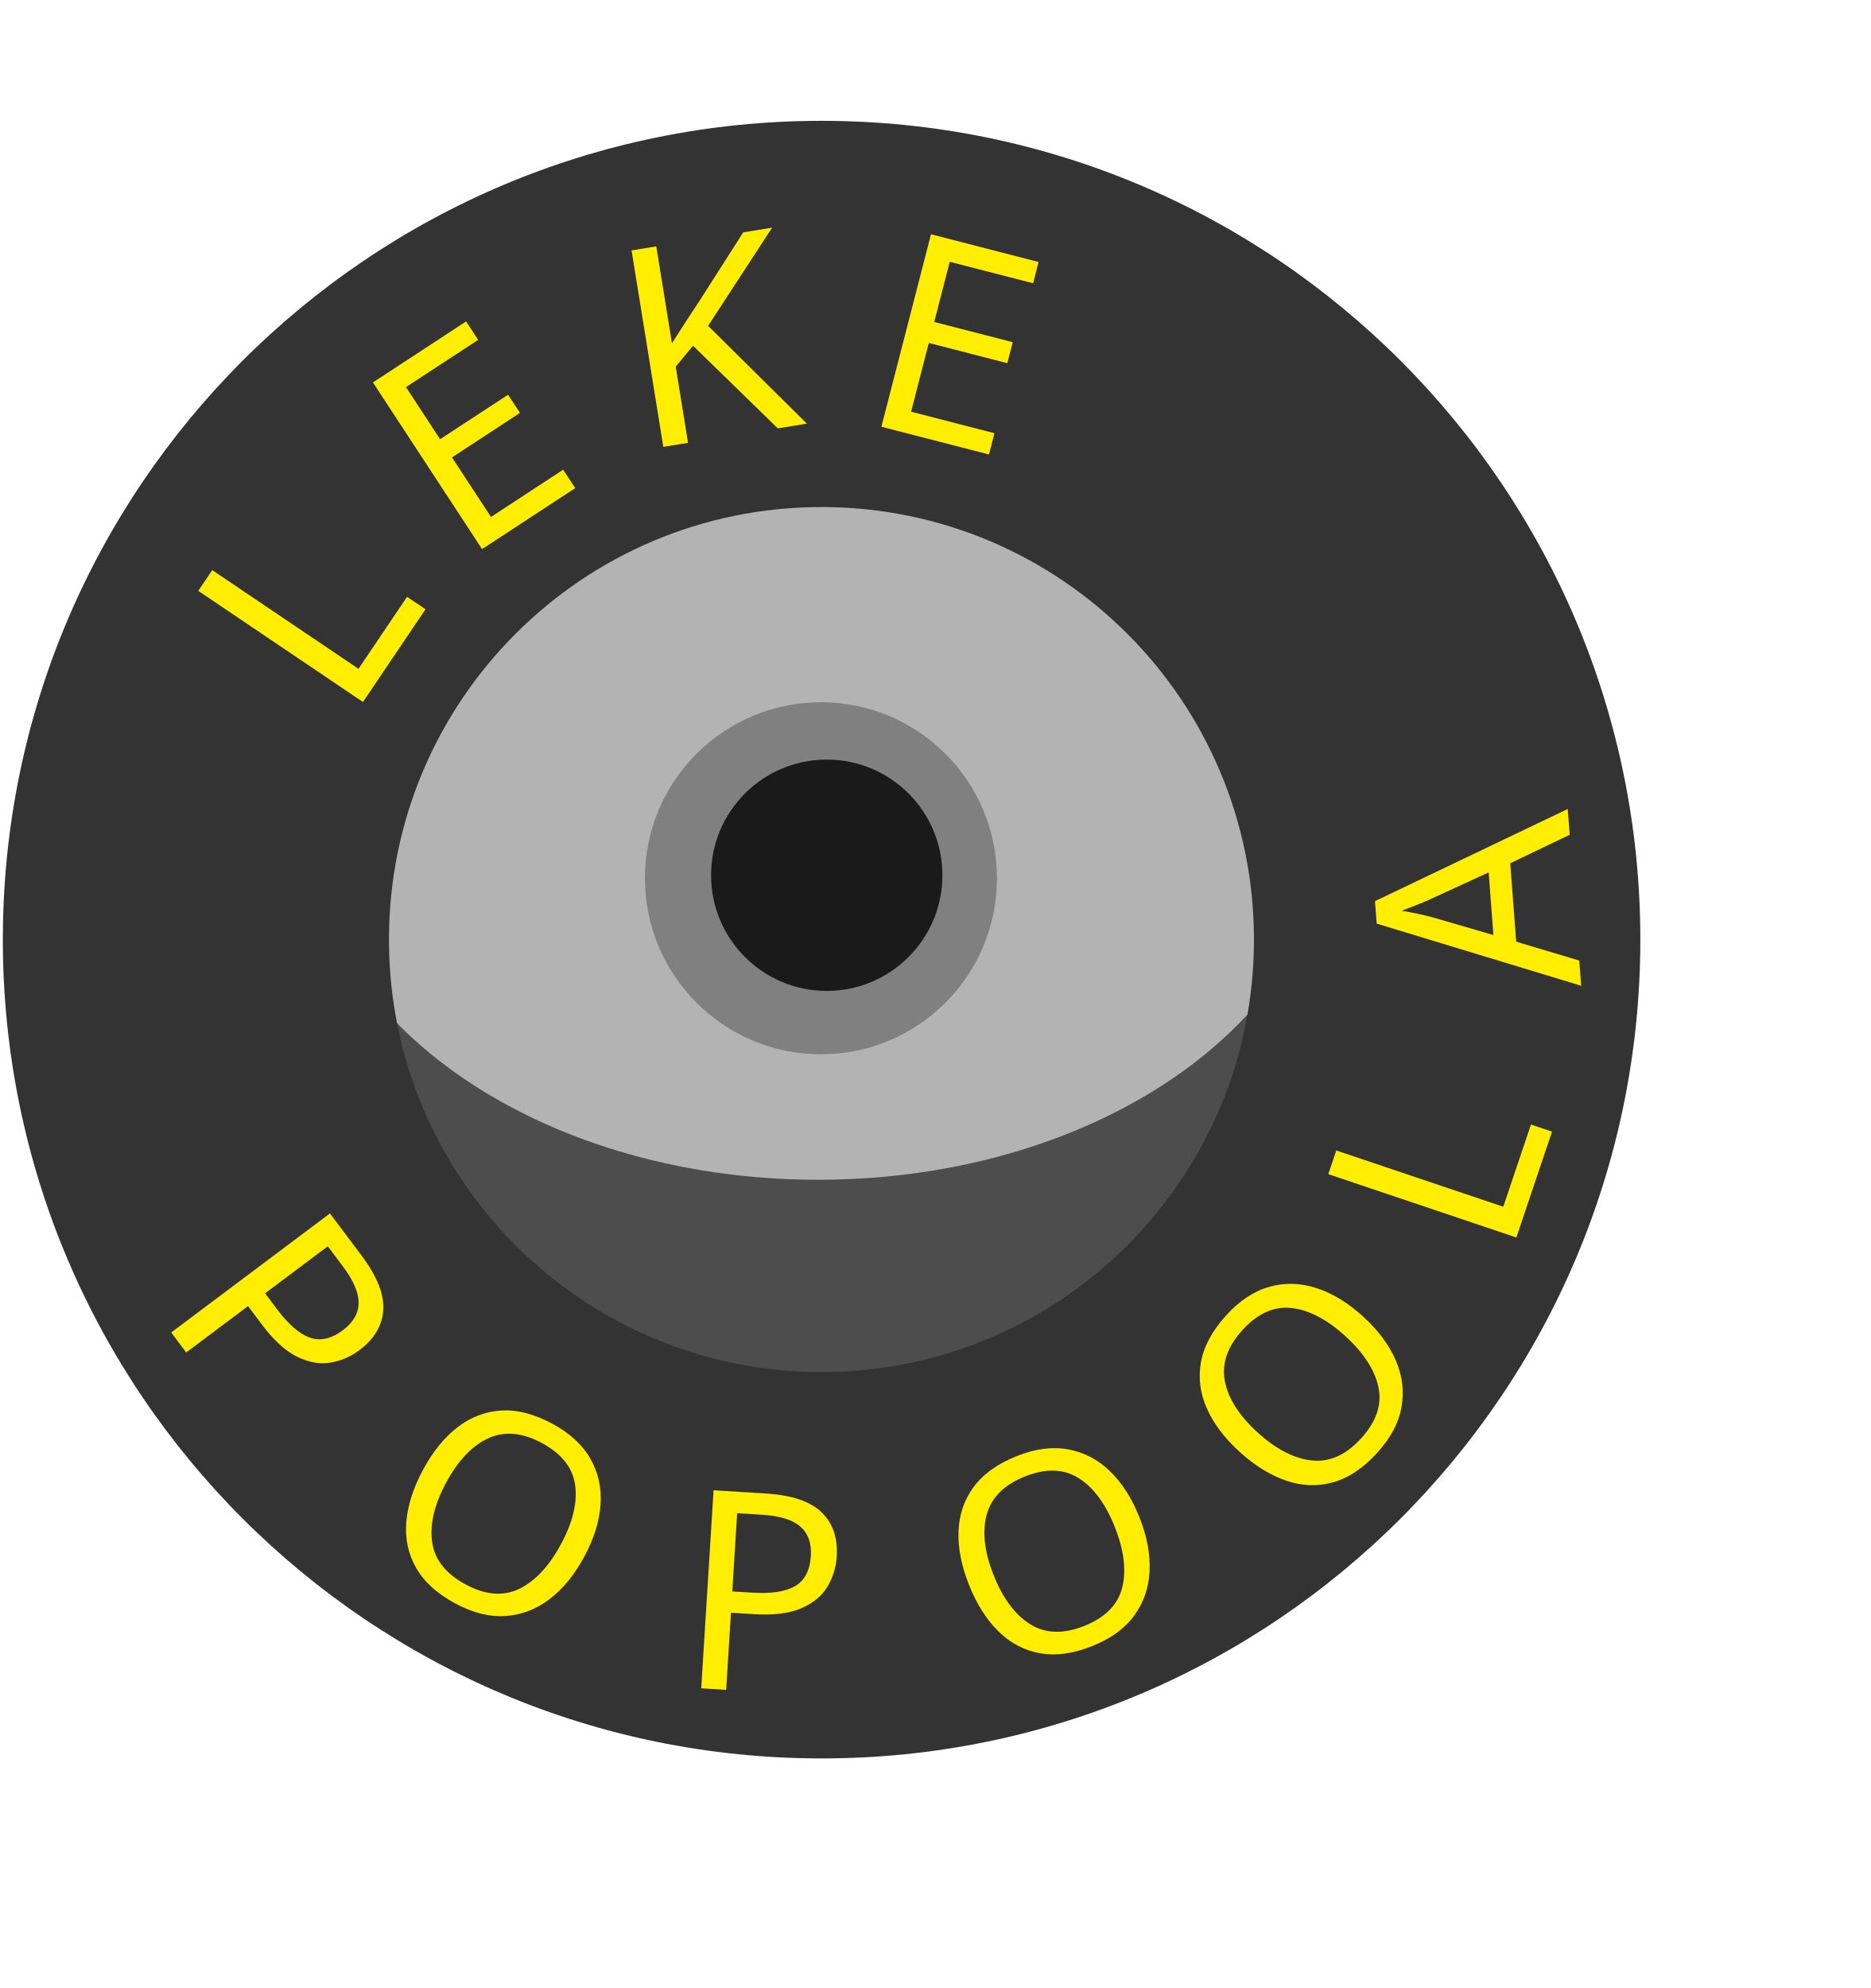
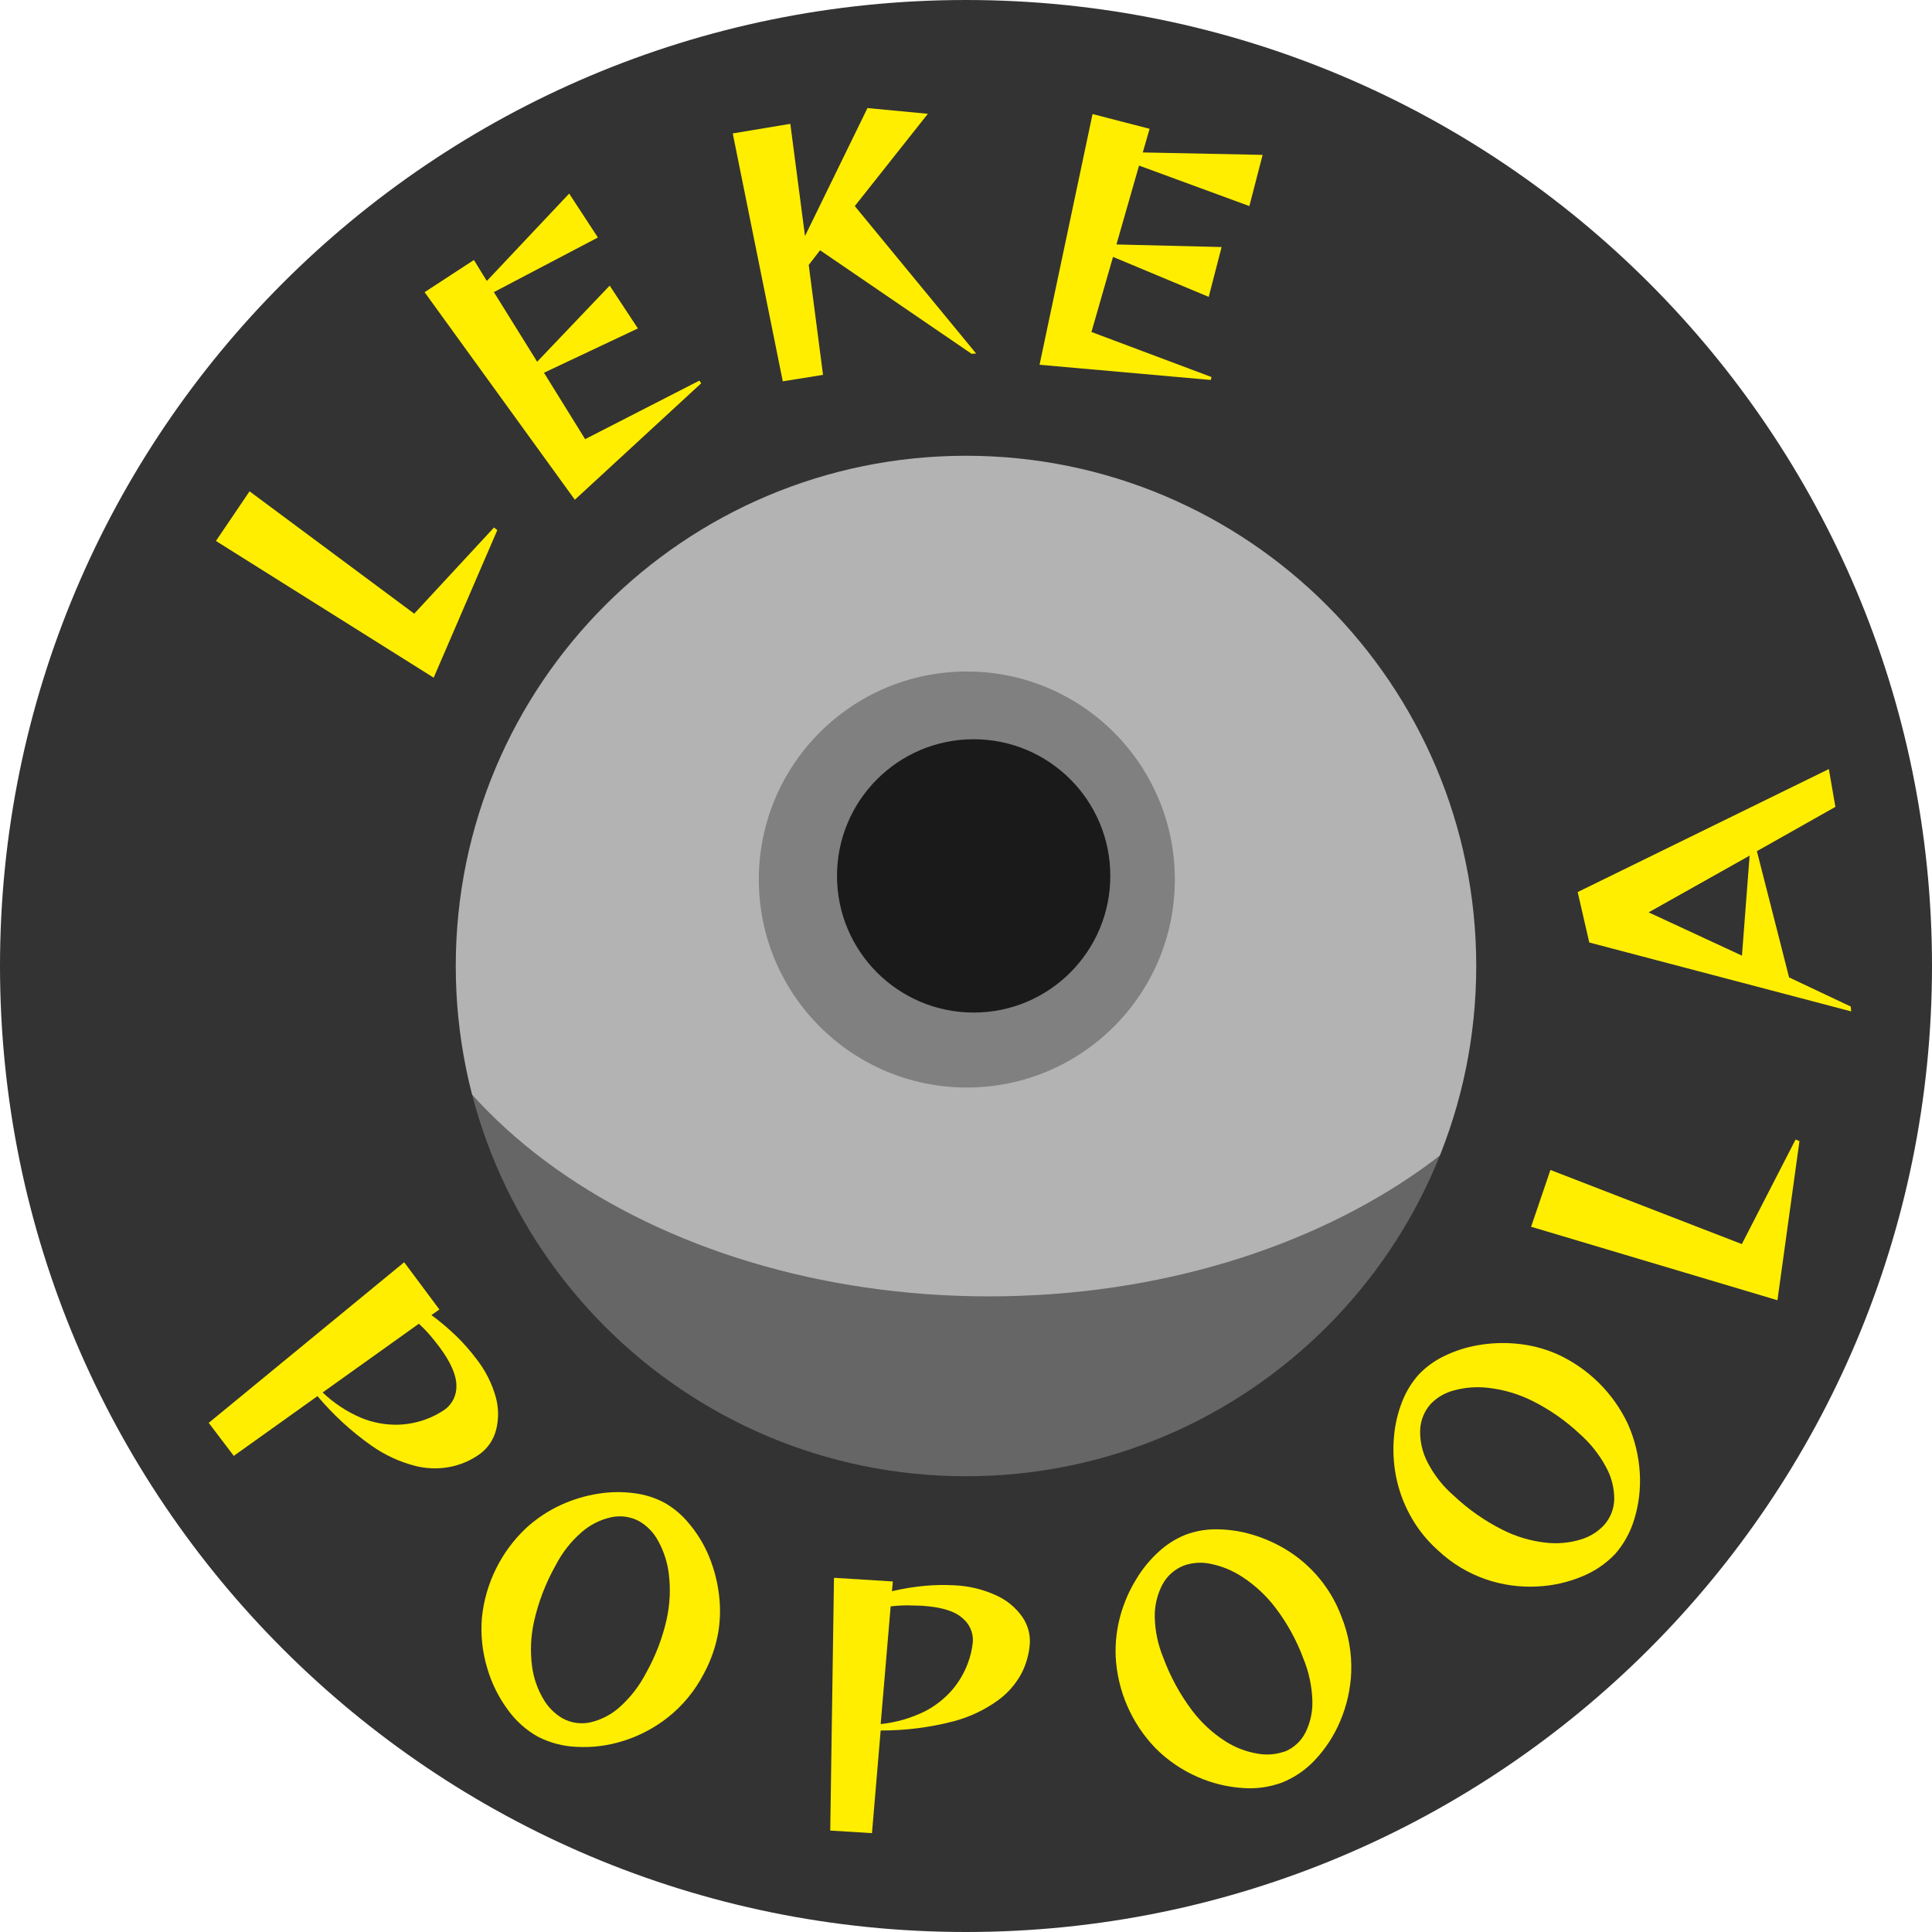
- <svg xmlns="http://www.w3.org/2000/svg" id="Layer_4" data-name="Layer 4" viewBox="0 0 297.28 315.9">
+ <svg xmlns="http://www.w3.org/2000/svg" id="Layer_4" data-name="Layer 4" viewBox="0 0 300 300">
  <defs>
    <style>
      .cls-1 {
-         fill: #4d4d4d;
+         fill: #666;
      }

      .cls-2 {
        fill: #b3b3b3;
      }

      .cls-3 {
        fill: gray;
      }

      .cls-4 {
        fill: #1a1a1a;
      }

      .cls-5 {
        fill: #333;
      }

      .cls-6 {
-         font-size: 44.16px;
        fill: #fe0;
-         font-family: ReggaeOne-Regular, Reggae One;
      }
    </style>
  </defs>
  <g>
-     <circle class="cls-1" cx="130.01" cy="149.01" r="123.8" />
-     <ellipse class="cls-2" cx="130.01" cy="129.27" rx="81.61" ry="58.2" />
+     <circle class="cls-1" cx="149.37" cy="149.67" r="142.73" />
+     <ellipse class="cls-2" cx="153.57" cy="133.37" rx="95.26" ry="67.93" />
    <g id="_-3" data-name="-3">
-       <circle class="cls-3" cx="130.46" cy="139.56" r="27.97" />
-       <circle class="cls-4" cx="131.38" cy="139.08" r="18.38" />
+       <circle class="cls-3" cx="150.13" cy="136.57" r="32.3" />
+       <circle class="cls-4" cx="151.19" cy="136.01" r="21.22" />
    </g>
-     <path class="cls-5" d="M389.29,263.26A130.11,130.11,0,1,0,519.4,393.37,130.11,130.11,0,0,0,389.29,263.26Zm0,198.83A68.73,68.73,0,1,1,458,393.37,68.73,68.73,0,0,1,389.29,462.09Z" transform="translate(-258.73 -244.06)" />
+     <path class="cls-5" d="M150,0A150,150,0,1,0,300,150,150,150,0,0,0,150,0Zm0,229.23A79.23,79.23,0,1,1,229.23,150,79.23,79.23,0,0,1,150,229.23Z" />
    <g id="Leke_Popoola" data-name="Leke Popoola">
-       <text class="cls-6" transform="matrix(0.56, -0.83, 0.83, 0.56, 55.28, 115.1)">L</text>
-       <text class="cls-6" transform="matrix(0.84, -0.55, 0.55, 0.84, 73.01, 89.61)">E</text>
-       <text class="cls-6" transform="matrix(0.99, -0.16, 0.16, 0.99, 101.17, 71.69)">K</text>
-       <text class="cls-6" transform="matrix(0.97, 0.25, -0.25, 0.97, 135.91, 66.74)">E</text>
-       <text class="cls-6" transform="matrix(0.84, 0.54, -0.54, 0.84, 168.06, 76.9)"> </text>
-       <text class="cls-6" transform="matrix(0.6, 0.8, -0.8, 0.6, 24.64, 208.31)">P</text>
-       <text class="cls-6" transform="translate(57.34 246.18) rotate(28.4)">O</text>
-       <text class="cls-6" transform="translate(107.16 268.01) rotate(3.57)">P</text>
-       <text class="cls-6" transform="matrix(0.93, -0.37, 0.37, 0.93, 157.34, 267.55)">O</text>
-       <text class="cls-6" transform="translate(206.88 243.35) rotate(-47.66)">O</text>
-       <text class="cls-6" transform="translate(239.6 200.7) rotate(-71.38)">L</text>
-       <text class="cls-6" transform="translate(251.27 156.64) rotate(-94.35)">A</text>
-       <text class="cls-6" transform="translate(243.59 108.71) rotate(-113.47)"> </text>
+       <g>
+         <path class="cls-6" d="M67.34,105.23,33.53,84l5.22-7.71,25.57,19L76.71,81.91l.51.41Z" />
+         <path class="cls-6" d="M89.26,77.6,65.93,45.37l7.66-5,2,3.26L88.38,30.06l4.46,6.82L76.69,45.36l6.72,10.81L94.67,44.35,99.05,51,84.47,57.88l6.39,10.31L108.6,59.1l.28.42Z" />
+         <path class="cls-6" d="M150.87,54.94,127.34,38.86l-1.76,2.28,2.22,17.07-6.25,1-7.77-38.49,8.94-1.49L125,36.65l9.7-19.87,9.38.89L132.73,32l18.84,22.89Z" />
+         <path class="cls-6" d="M161.42,56.64l8.23-38.93L178.51,20l-1.06,3.67,18.61.38L194,32l-17.13-6.29-3.51,12.25,16.33.4-2,7.74-14.86-6.21-3.35,11.66,18.65,7L188,59Z" />
+       </g>
+       <g>
+         <path class="cls-6" d="M32.41,220.94,62.76,196l5.47,7.34-1.24.86a38,38,0,0,1,4,3.4,30,30,0,0,1,2.91,3.32A17,17,0,0,1,77,217a9.9,9.9,0,0,1,0,5.16,6.71,6.71,0,0,1-2.44,3.58,11.94,11.94,0,0,1-4.21,1.94,12.36,12.36,0,0,1-5.65,0,20.8,20.8,0,0,1-7.05-3.22,44.35,44.35,0,0,1-8.35-7.67l-13,9.28Zm17.69-4.72a20,20,0,0,0,6,3.95,14.2,14.2,0,0,0,5.44,1.06,13.61,13.61,0,0,0,4.48-.8,13.12,13.12,0,0,0,3.13-1.61,4.43,4.43,0,0,0,1.72-3.64c0-1.6-.83-3.59-2.62-6q-.63-.84-1.41-1.77a22.09,22.09,0,0,0-1.8-1.86Z" />
+         <path class="cls-6" d="M83.5,269.66a14.38,14.38,0,0,1-4.61-4.12,20.59,20.59,0,0,1-3.22-6.46,21.14,21.14,0,0,1-.84-7.88,22.21,22.21,0,0,1,6.87-13.93,21.08,21.08,0,0,1,5.39-3.58,22.23,22.23,0,0,1,5.81-1.75,19.28,19.28,0,0,1,5.56-.08,13.62,13.62,0,0,1,4.67,1.46,13.31,13.31,0,0,1,3.73,3.1,19.51,19.51,0,0,1,3,4.71,22.62,22.62,0,0,1,1.69,5.81,20.41,20.41,0,0,1,0,6.43,21.1,21.1,0,0,1-2.3,6.59,20.8,20.8,0,0,1-5.6,6.76,21.56,21.56,0,0,1-7,3.65,20.24,20.24,0,0,1-7.11.88A14.36,14.36,0,0,1,83.5,269.66Zm3.83-2.85a6.2,6.2,0,0,0,4.41.62A10.31,10.31,0,0,0,96.31,265a18.59,18.59,0,0,0,4-5.2,30.82,30.82,0,0,0,3.21-8.36,20.92,20.92,0,0,0,.34-7,14.09,14.09,0,0,0-1.68-5.2,7.74,7.74,0,0,0-2.88-3,6.35,6.35,0,0,0-4.4-.64,10.28,10.28,0,0,0-4.61,2.34,17.15,17.15,0,0,0-4,5.11,32,32,0,0,0-3.36,8.71,19.89,19.89,0,0,0-.31,7,13.33,13.33,0,0,0,1.78,5.11A8.21,8.21,0,0,0,87.33,266.81Z" />
+         <path class="cls-6" d="M128.92,284.25,129.5,245l9.14.57-.14,1.51a38.17,38.17,0,0,1,5.17-.84,31.57,31.57,0,0,1,4.41-.08,17.31,17.31,0,0,1,6.68,1.6,10,10,0,0,1,4,3.33,6.63,6.63,0,0,1,1.15,4.18,12.17,12.17,0,0,1-1.23,4.46A12.39,12.39,0,0,1,155,264a20.78,20.78,0,0,1-7,3.3,44.37,44.37,0,0,1-11.25,1.41l-1.35,15.94Zm7.83-16.54a20,20,0,0,0,6.91-2,14.26,14.26,0,0,0,4.33-3.46,13.82,13.82,0,0,0,2.28-3.94,12.88,12.88,0,0,0,.8-3.43,4.42,4.42,0,0,0-1.67-3.66q-1.78-1.59-6.25-1.88c-.71,0-1.46-.06-2.27-.06a21.62,21.62,0,0,0-2.58.16Z" />
+         <path class="cls-6" d="M199.08,276.79a14.37,14.37,0,0,1-6.12.85,20.74,20.74,0,0,1-7-1.72,21.06,21.06,0,0,1-6.54-4.47,22.12,22.12,0,0,1-6.18-14.25,20.9,20.9,0,0,1,.76-6.43,22,22,0,0,1,2.43-5.55,18.92,18.92,0,0,1,3.53-4.3,13.66,13.66,0,0,1,4.14-2.61,13.26,13.26,0,0,1,4.78-.84,19.82,19.82,0,0,1,5.49.8,22.78,22.78,0,0,1,5.53,2.47A20.57,20.57,0,0,1,208.29,251a21.09,21.09,0,0,1,1.53,8.64,21.7,21.7,0,0,1-1.75,7.7,20.17,20.17,0,0,1-3.93,6A14.23,14.23,0,0,1,199.08,276.79Zm.3-4.76a6.21,6.21,0,0,0,3.33-3,10.42,10.42,0,0,0,1.07-5.08,18.68,18.68,0,0,0-1.39-6.4,30.58,30.58,0,0,0-4.3-7.85,20.6,20.6,0,0,0-5.11-4.79,14,14,0,0,0-5-2.08,7.65,7.65,0,0,0-4.13.26,6.42,6.42,0,0,0-3.34,2.94,10.45,10.45,0,0,0-1.2,5,17.32,17.32,0,0,0,1.32,6.35,32,32,0,0,0,4.46,8.2,20,20,0,0,0,5.16,4.79,13.4,13.4,0,0,0,5.05,1.94A8.1,8.1,0,0,0,199.38,272Z" />
+         <path class="cls-6" d="M250.8,241.3a14.69,14.69,0,0,1-5.11,3.48,20.56,20.56,0,0,1-7.05,1.57,21.1,21.1,0,0,1-7.85-1.09,20.71,20.71,0,0,1-7.51-4.53,20.22,20.22,0,0,1-4.35-5.5,21,21,0,0,1-2.18-6.09,21.83,21.83,0,0,1-.29-6.06,19.2,19.2,0,0,1,1.26-5.42,13.94,13.94,0,0,1,2.54-4.18,13.58,13.58,0,0,1,3.91-2.87,19.71,19.71,0,0,1,5.28-1.72,22.46,22.46,0,0,1,6.05-.24,20.22,20.22,0,0,1,6.23,1.59,22.37,22.37,0,0,1,11.05,10.88,21.78,21.78,0,0,1,1.85,7.68,20.26,20.26,0,0,1-.86,7.11A14.48,14.48,0,0,1,250.8,241.3ZM249,236.9a6.2,6.2,0,0,0,1.66-4.14,10.28,10.28,0,0,0-1.3-5,18.59,18.59,0,0,0-4.08-5.12,30.9,30.9,0,0,0-7.35-5.12,20.46,20.46,0,0,0-6.7-2,14,14,0,0,0-5.45.38,7.71,7.71,0,0,0-3.59,2.07,6.43,6.43,0,0,0-1.67,4.12,10.24,10.24,0,0,0,1.16,5,17.19,17.19,0,0,0,4,5.1,31.88,31.88,0,0,0,7.64,5.36,19.7,19.7,0,0,0,6.75,2,13.36,13.36,0,0,0,5.39-.5A8.13,8.13,0,0,0,249,236.9Z" />
+         <path class="cls-6" d="M276,201.9l-38.25-11.41,3-8.82,29.72,11.51,8.35-16.24.6.25Z" />
+         <path class="cls-6" d="M285,125.29l-12.19,6.88,5,19.6,9.58,4.53.06.75-40.67-10.7-1.8-7.83,39-19.1Zm-29,16.38,14.49,6.72,1.19-15.53Z" />
+       </g>
    </g>
  </g>
</svg>
